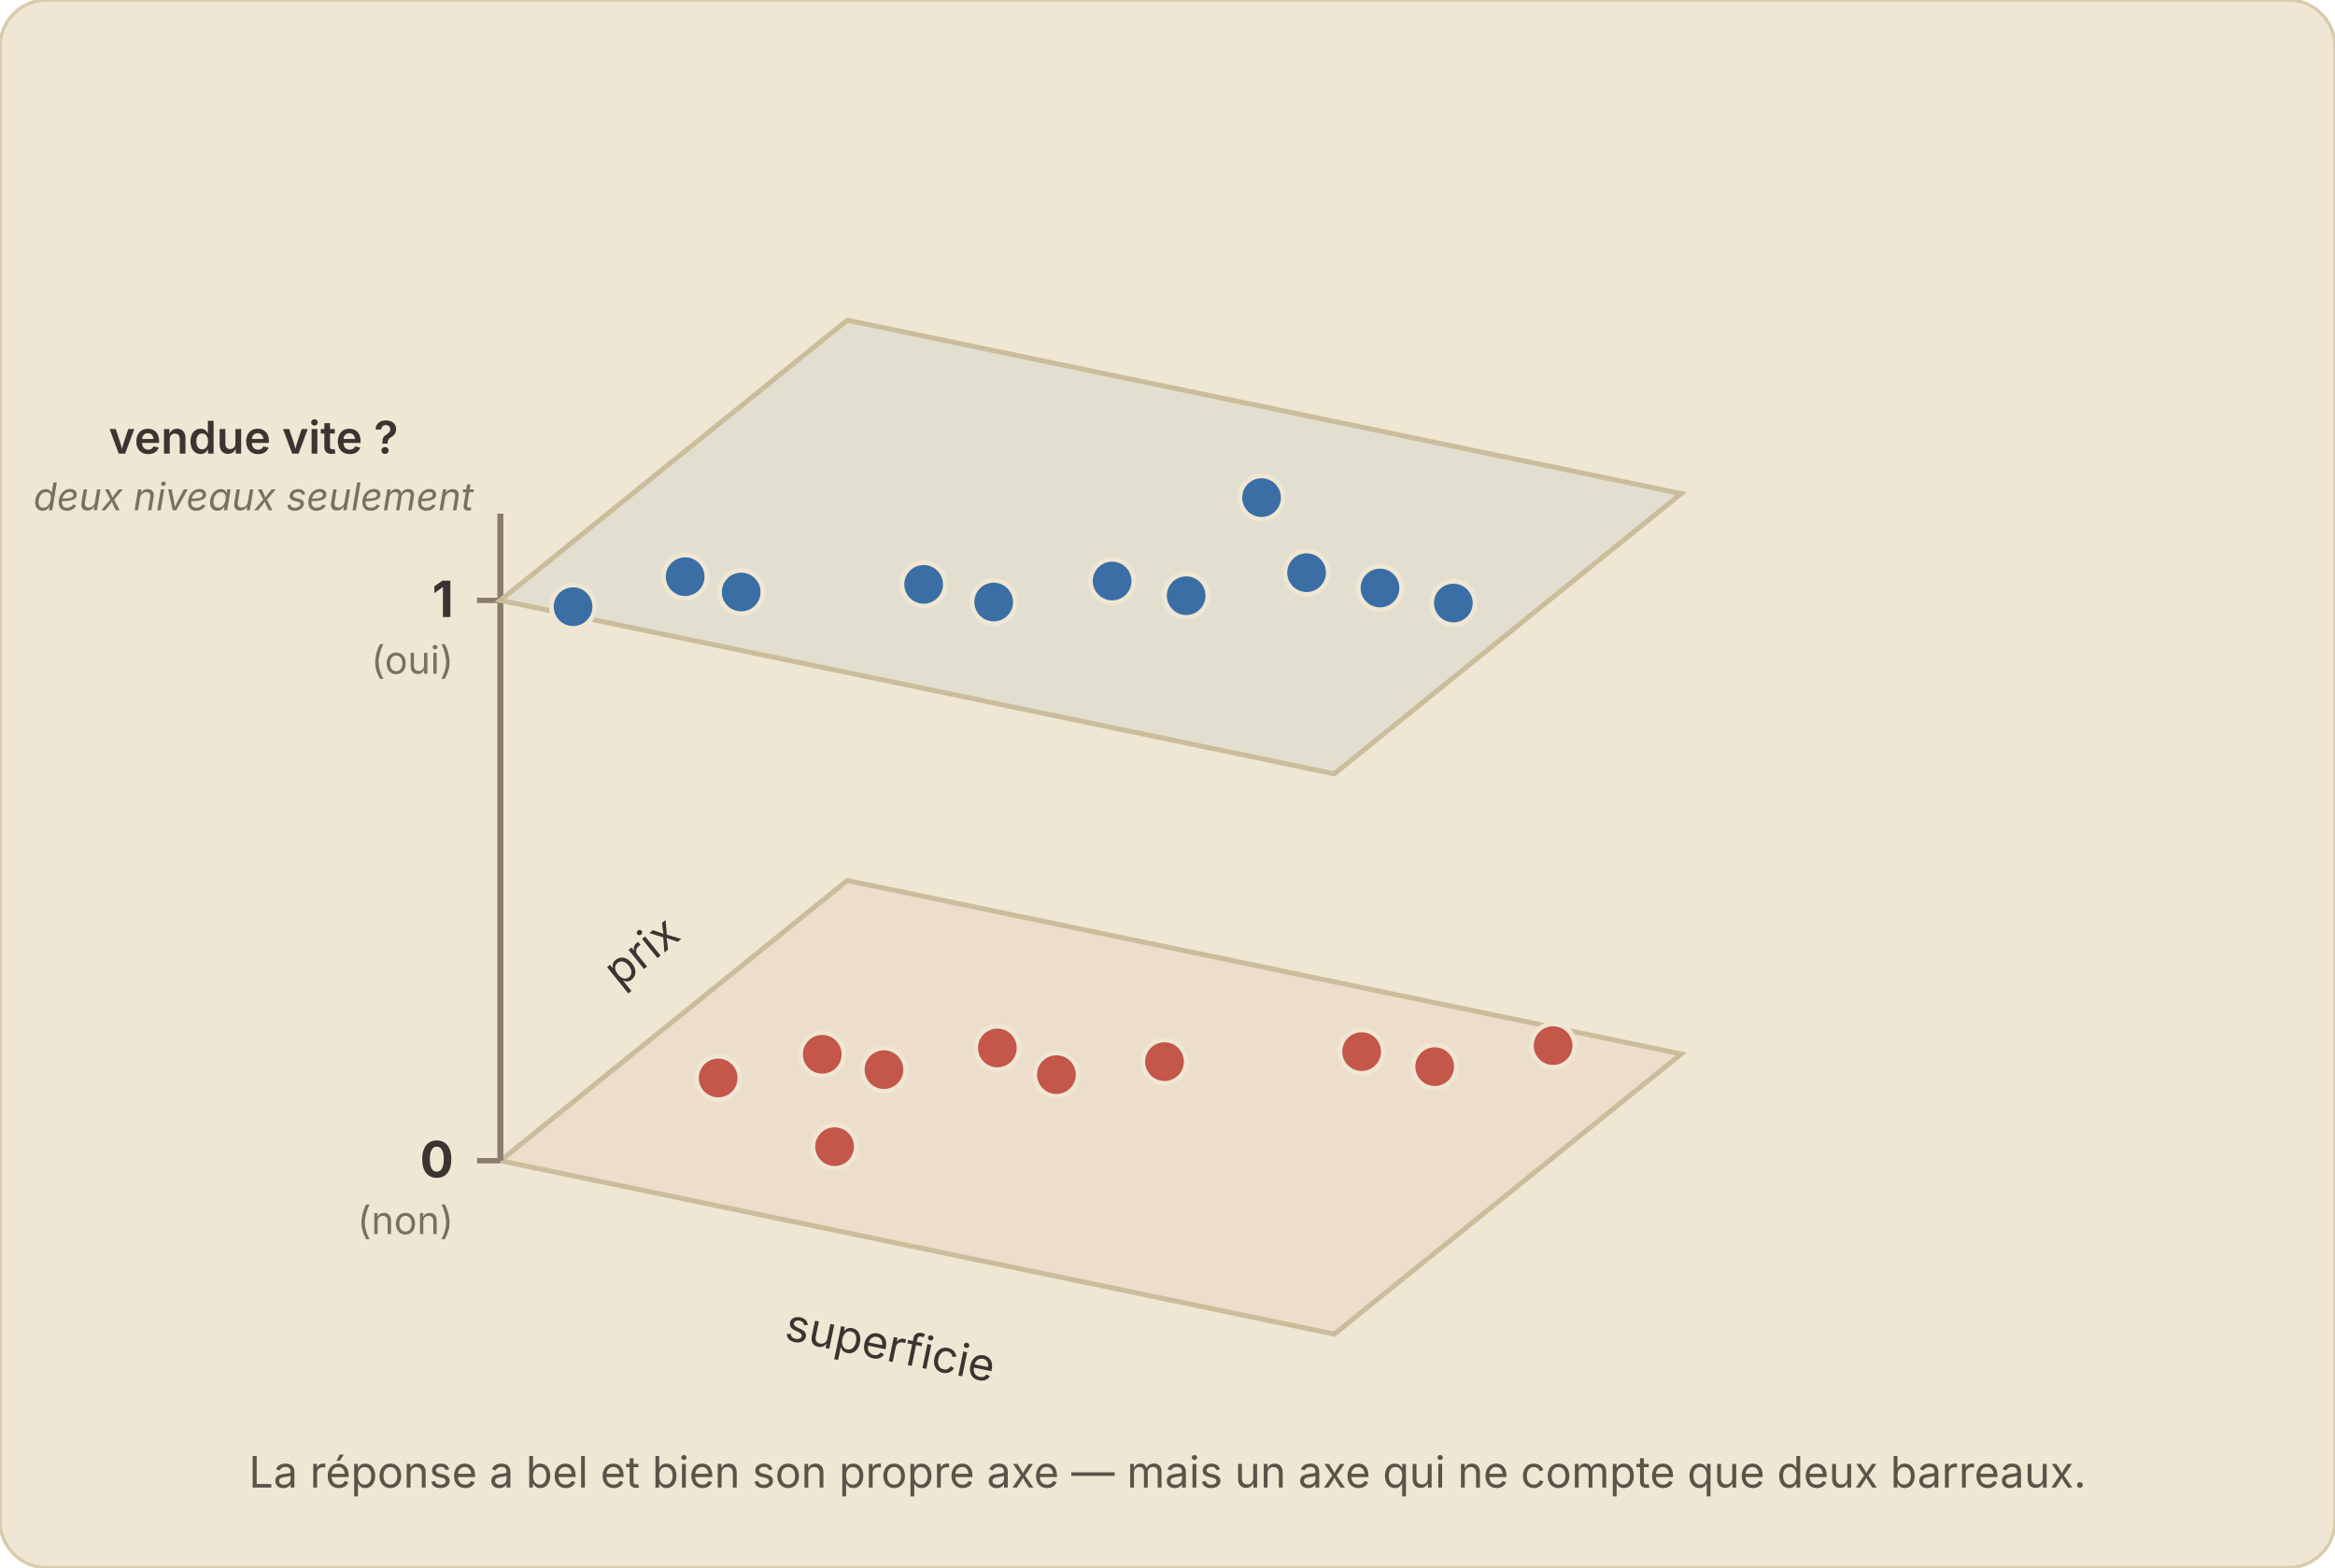
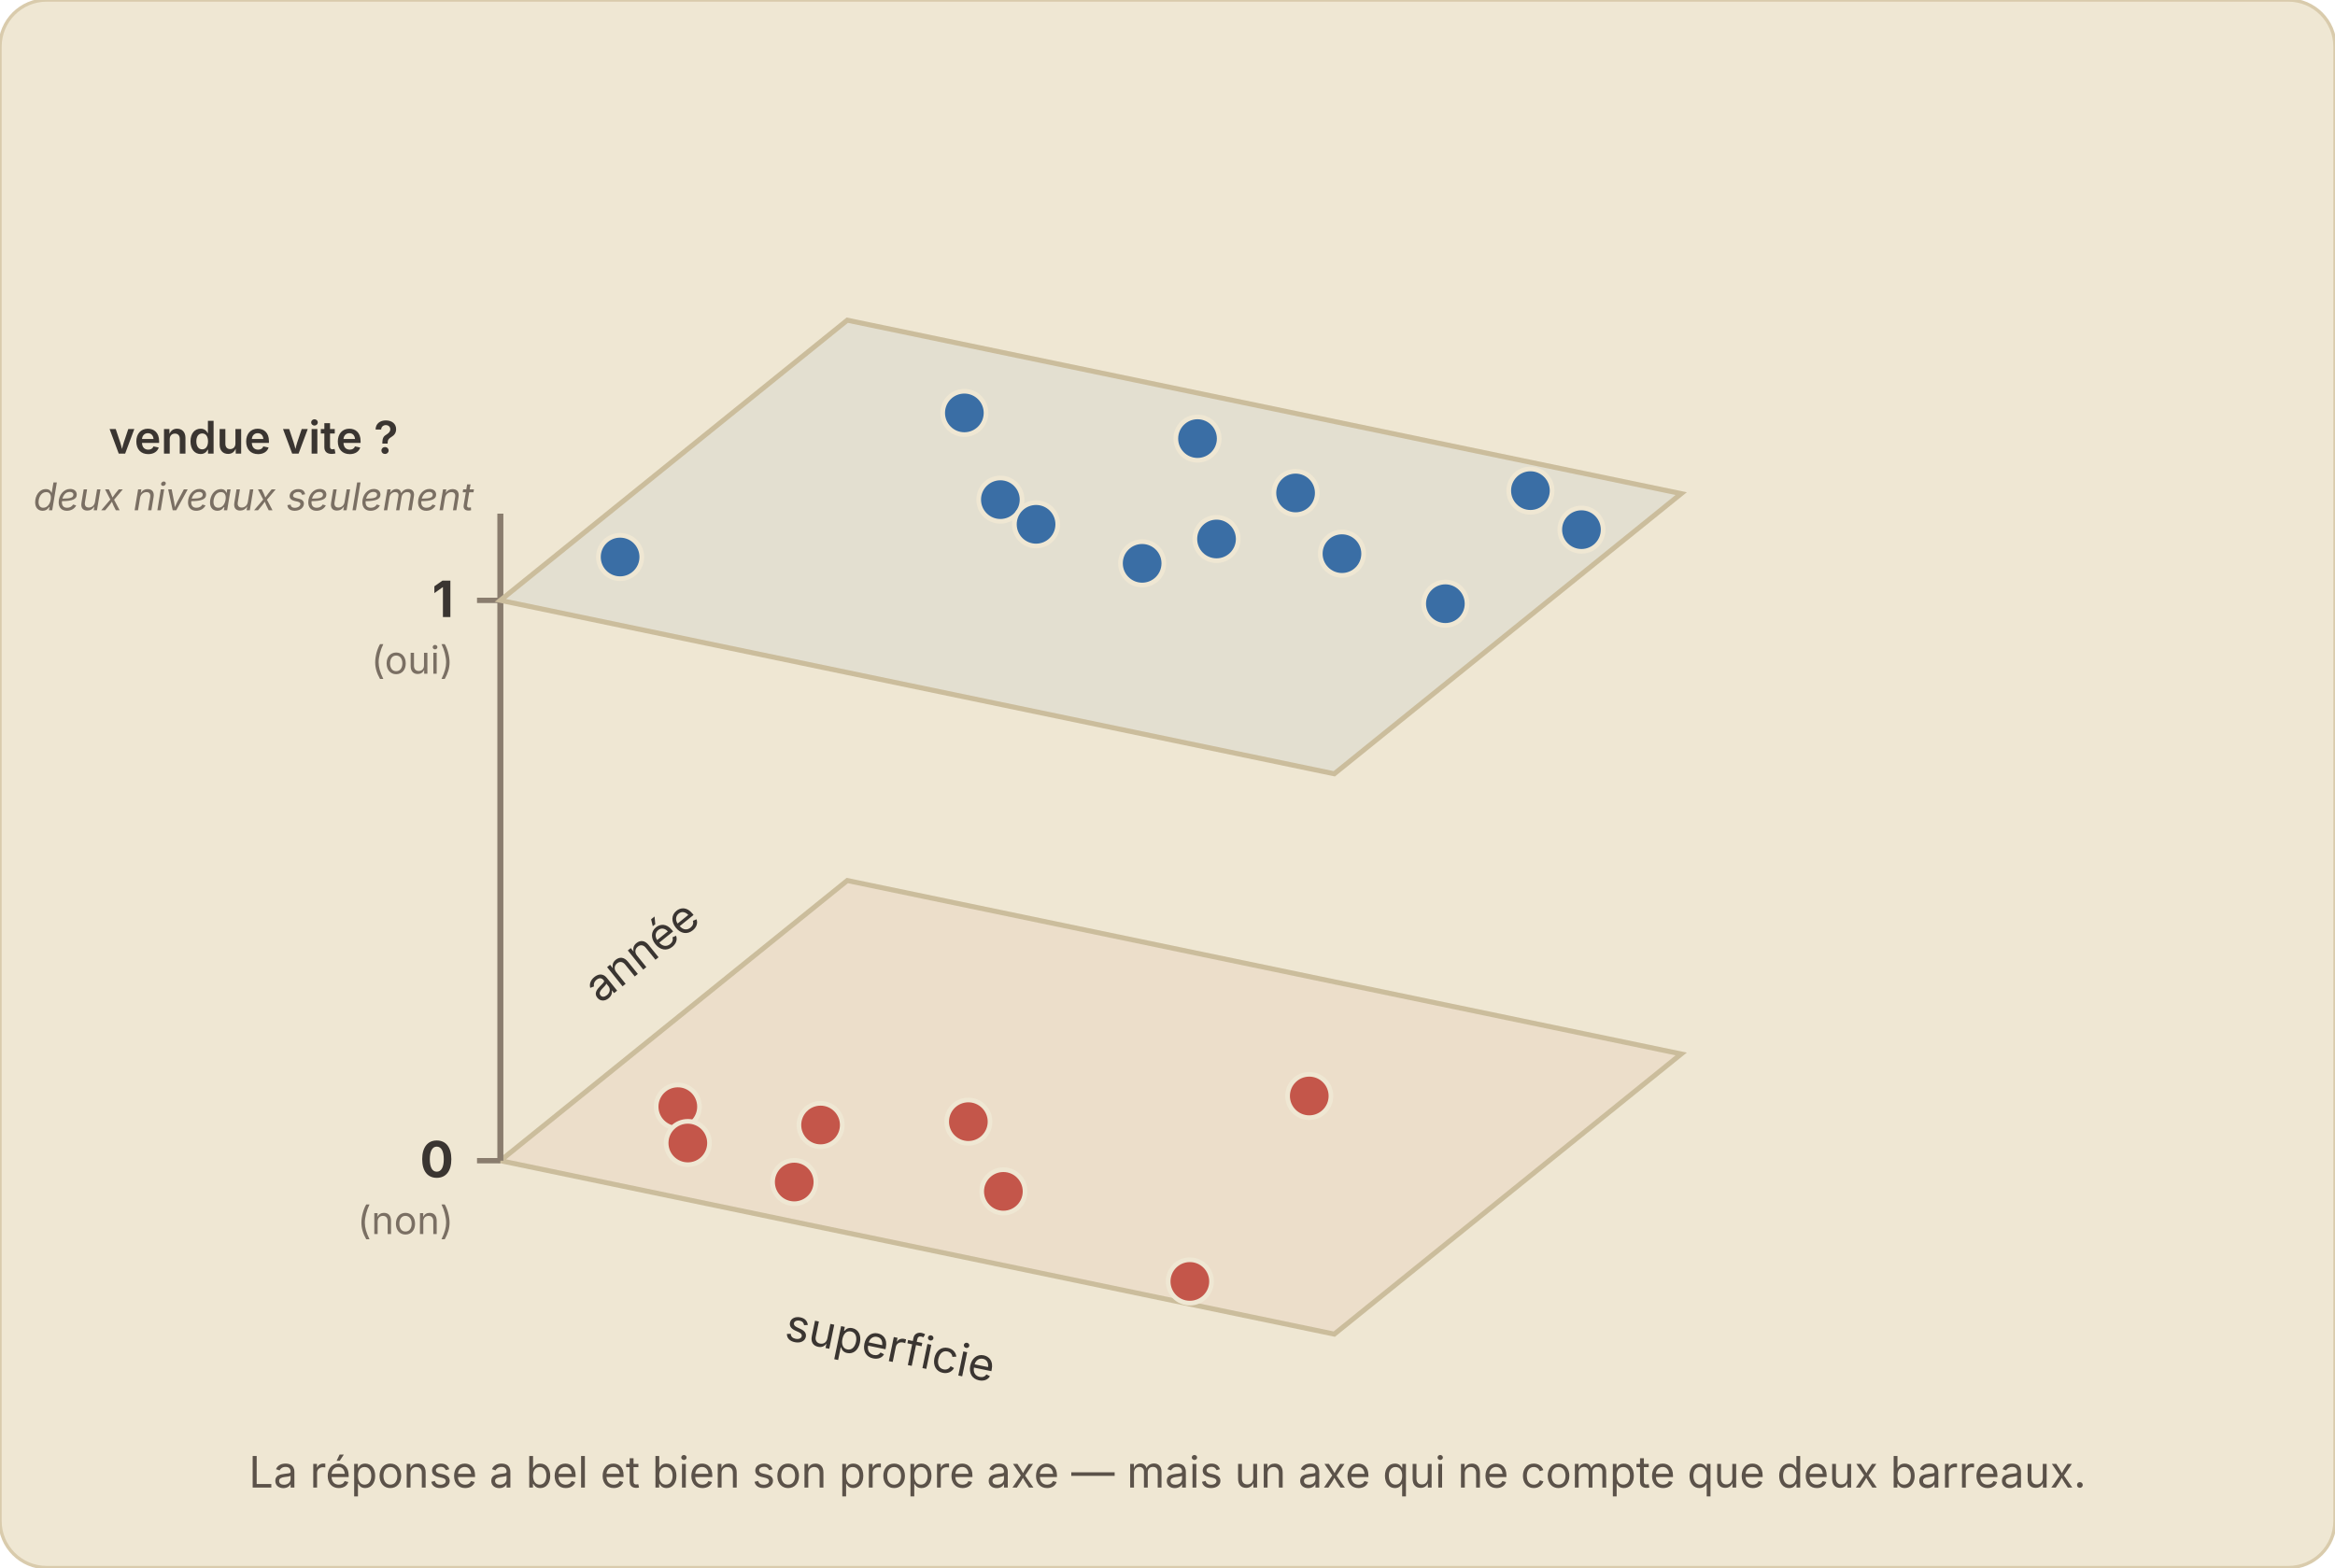
<svg xmlns="http://www.w3.org/2000/svg" viewBox="0 0 700 470" role="img" font-family="system-ui, -apple-system, sans-serif">
  <rect x="0" y="0" width="700" height="470" rx="14" fill="#efe7d3" stroke="#d9cbac" />
  <polygon points="150.0,348.0 400.0,400.0 504.0,316.0 254.0,264.0" fill="rgba(196,86,74,0.07)" stroke="#cbbd9c" stroke-width="1.5" />
  <g fill="#c4564a" stroke="#efe7d3" stroke-width="1.4">
-     <circle cx="215.3" cy="323.2" r="6.5" />
-     <circle cx="246.5" cy="316.1" r="6.5" />
-     <circle cx="265.0" cy="320.7" r="6.5" />
-     <circle cx="299.0" cy="314.2" r="6.5" />
-     <circle cx="316.7" cy="322.2" r="6.5" />
-     <circle cx="349.1" cy="318.3" r="6.5" />
-     <circle cx="408.2" cy="315.3" r="6.5" />
-     <circle cx="430.1" cy="319.8" r="6.5" />
-     <circle cx="465.6" cy="313.5" r="6.5" />
-     <circle cx="250.2" cy="343.8" r="6.5" />
+     <circle cx="203.2" cy="331.8" r="6.5" />
+     <circle cx="206.2" cy="342.7" r="6.5" />
+     <circle cx="246.0" cy="337.3" r="6.5" />
+     <circle cx="238.1" cy="354.4" r="6.5" />
+     <circle cx="290.3" cy="336.3" r="6.5" />
+     <circle cx="300.8" cy="357.2" r="6.5" />
+     <circle cx="392.5" cy="328.6" r="6.5" />
+     <circle cx="356.7" cy="384.2" r="6.5" />
  </g>
  <line x1="150.0" y1="348.0" x2="150.0" y2="154.0" stroke="#8a7d6e" stroke-width="1.8" />
  <line x1="143.0" y1="348.0" x2="150.0" y2="348.0" stroke="#8a7d6e" stroke-width="1.6" />
  <text x="136.0" y="353.0" font-size="15" fill="#3a3531" text-anchor="end" font-weight="700">0</text>
  <text x="136.0" y="370.0" font-size="11.5" fill="#7a6f63" text-anchor="end">(non)</text>
  <line x1="143.0" y1="180.0" x2="150.0" y2="180.0" stroke="#8a7d6e" stroke-width="1.6" />
  <text x="136.0" y="185.0" font-size="15" fill="#3a3531" text-anchor="end" font-weight="700">1</text>
  <text x="136.0" y="202.0" font-size="11.5" fill="#7a6f63" text-anchor="end">(oui)</text>
  <text x="76.0" y="136.0" font-size="13.5" fill="#3a3531" text-anchor="middle" font-weight="600">vendue vite ?</text>
  <text x="76.0" y="153.0" font-size="11.5" fill="#7a6f63" text-anchor="middle" font-style="italic">deux niveaux seulement</text>
  <polygon points="150.0,180.0 400.0,232.0 504.0,148.0 254.0,96.0" fill="rgba(58,110,165,0.07)" stroke="#cbbd9c" stroke-width="1.5" />
  <g fill="#3a6ea5" stroke="#efe7d3" stroke-width="1.4">
-     <circle cx="171.8" cy="181.9" r="6.5" />
-     <circle cx="205.4" cy="172.9" r="6.5" />
-     <circle cx="222.2" cy="177.5" r="6.5" />
-     <circle cx="276.9" cy="175.2" r="6.5" />
-     <circle cx="297.9" cy="180.5" r="6.5" />
-     <circle cx="333.4" cy="174.2" r="6.5" />
-     <circle cx="355.6" cy="178.6" r="6.5" />
-     <circle cx="391.7" cy="171.7" r="6.5" />
-     <circle cx="413.7" cy="176.3" r="6.5" />
-     <circle cx="435.7" cy="180.8" r="6.5" />
-     <circle cx="378.2" cy="149.2" r="6.5" />
+     <circle cx="185.9" cy="167.0" r="6.5" />
+     <circle cx="289.1" cy="123.8" r="6.5" />
+     <circle cx="299.9" cy="149.8" r="6.5" />
+     <circle cx="310.6" cy="157.2" r="6.5" />
+     <circle cx="359.0" cy="131.5" r="6.5" />
+     <circle cx="342.4" cy="168.9" r="6.5" />
+     <circle cx="364.7" cy="161.6" r="6.5" />
+     <circle cx="388.4" cy="147.8" r="6.5" />
+     <circle cx="402.3" cy="166.0" r="6.5" />
+     <circle cx="458.8" cy="147.1" r="6.5" />
+     <circle cx="433.3" cy="181.0" r="6.5" />
+     <circle cx="474.1" cy="158.8" r="6.5" />
  </g>
  <text x="266.0" y="408.0" font-size="13.5" fill="#3a3531" text-anchor="middle" transform="rotate(11.7 266.0 408.0)">superficie</text>
-   <text x="195.2" y="288.8" font-size="13.5" fill="#3a3531" text-anchor="middle" transform="rotate(-38.9 195.2 288.8)">prix</text>
+   <text x="195.2" y="288.8" font-size="13.5" fill="#3a3531" text-anchor="middle" transform="rotate(-38.9 195.2 288.8)">année</text>
  <text x="350" y="446" font-size="13" fill="#5b5249" text-anchor="middle">La réponse a bel et bien son propre axe — mais un axe qui ne compte que deux barreaux.</text>
</svg>
